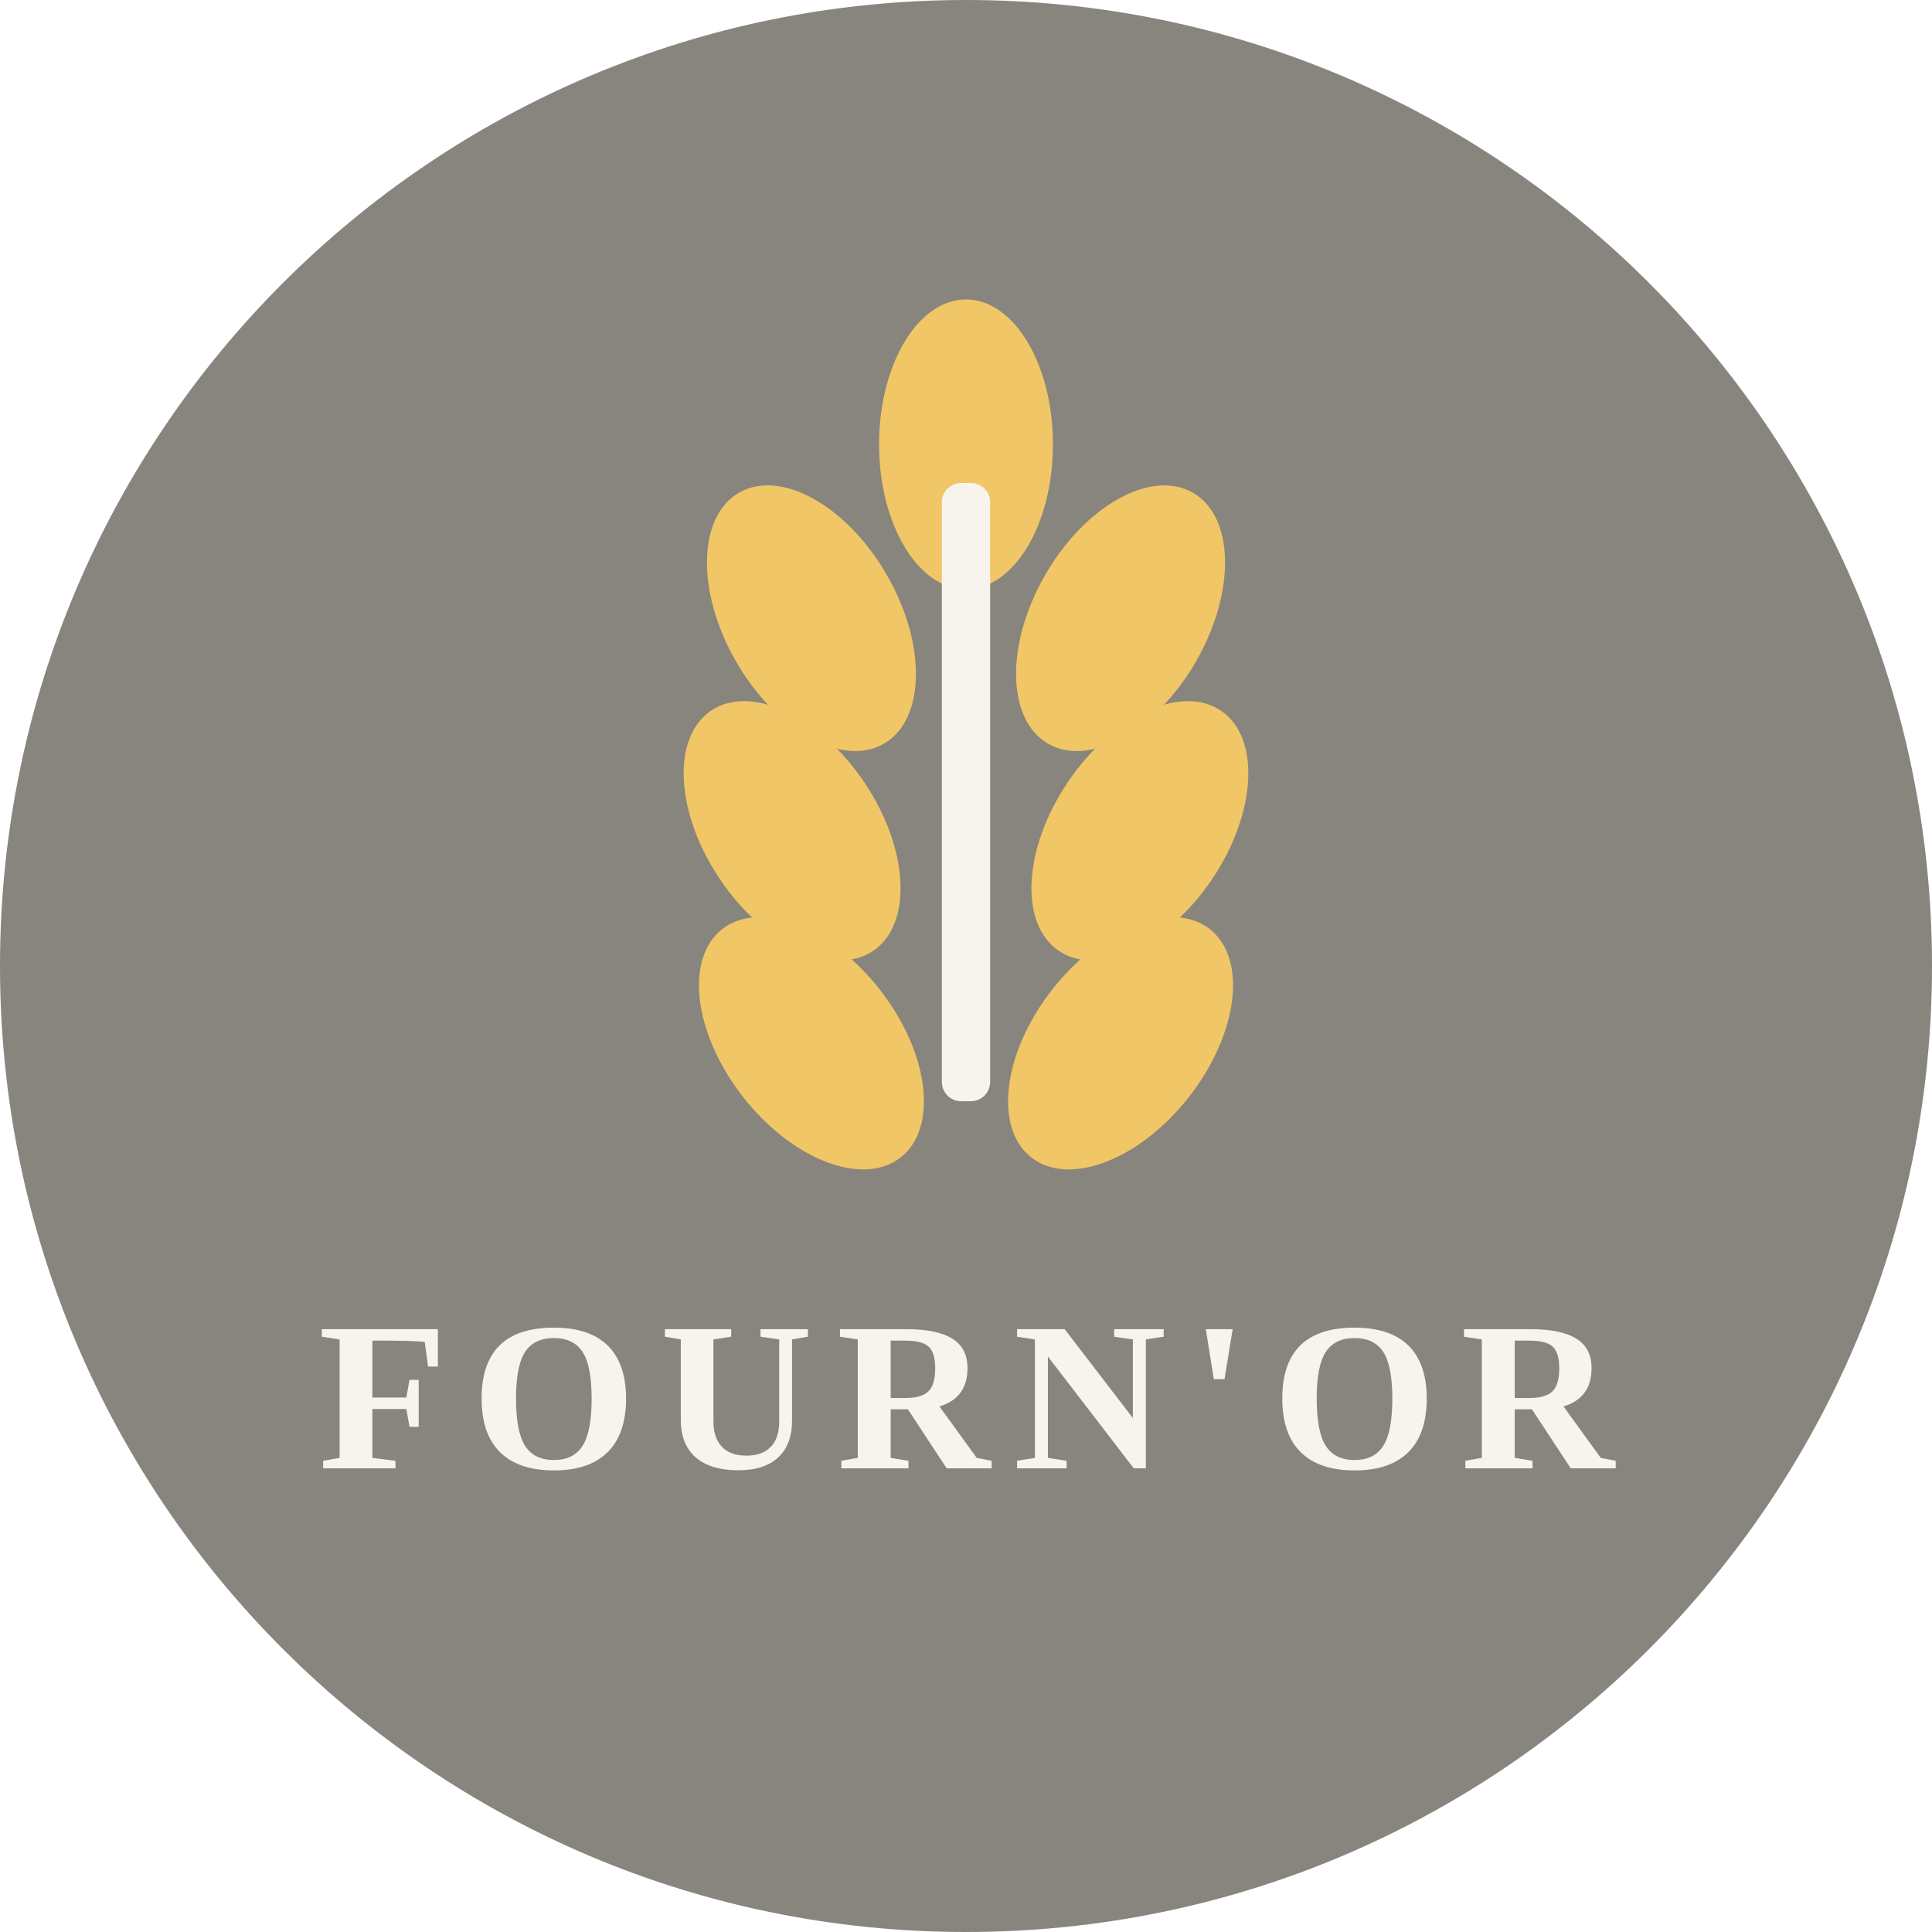
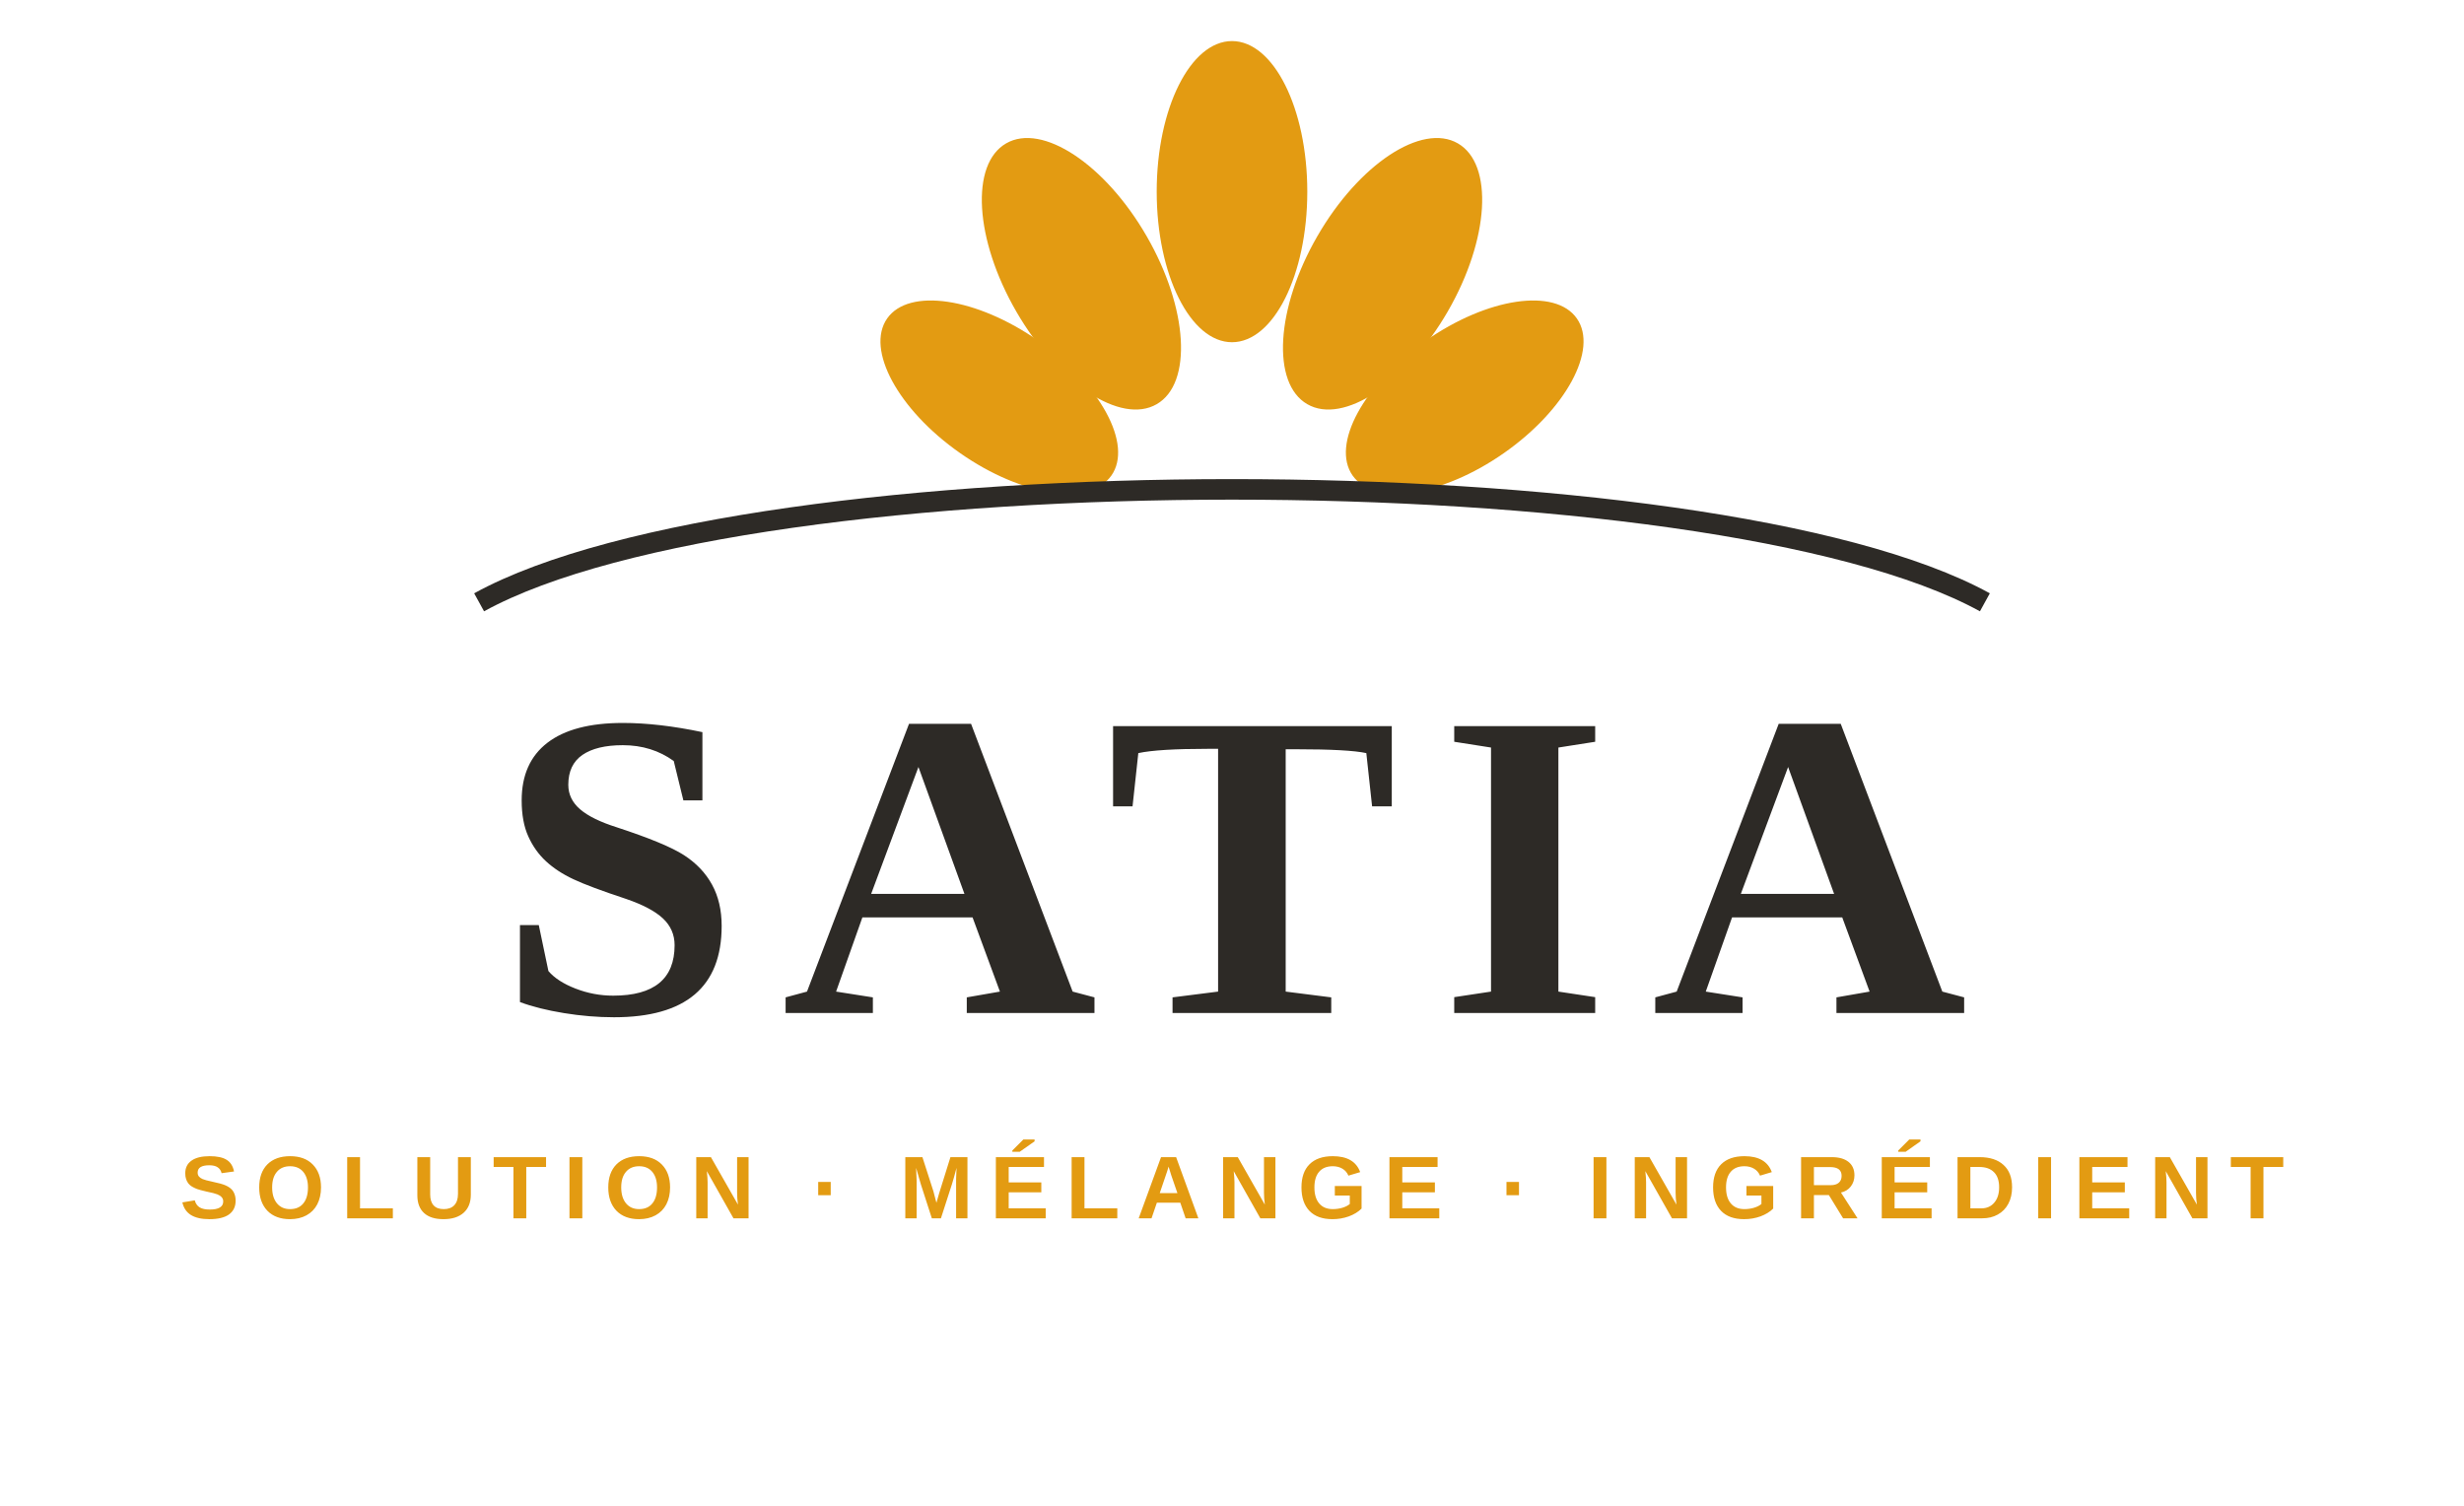
- <svg xmlns="http://www.w3.org/2000/svg" viewBox="0 0 200 200" role="img" aria-label="Fourn'Or">
-   <circle cx="100" cy="100" r="100" fill="#88857E" />
-   <g fill="#F0C667">
-     <ellipse cx="100" cy="46" rx="9" ry="15" />
-     <ellipse cx="84" cy="64" rx="9" ry="15" transform="rotate(-30 84 64)" />
-     <ellipse cx="116" cy="64" rx="9" ry="15" transform="rotate(30 116 64)" />
-     <ellipse cx="82" cy="86" rx="9" ry="15" transform="rotate(-34 82 86)" />
-     <ellipse cx="118" cy="86" rx="9" ry="15" transform="rotate(34 118 86)" />
-     <ellipse cx="84" cy="108" rx="9" ry="15" transform="rotate(-38 84 108)" />
-     <ellipse cx="116" cy="108" rx="9" ry="15" transform="rotate(38 116 108)" />
+ <svg xmlns="http://www.w3.org/2000/svg" viewBox="0 0 360 220" role="img" aria-label="SATIA">
+   <g fill="#e39b12">
+     <ellipse cx="180" cy="28" rx="11" ry="22" />
+     <ellipse cx="158" cy="40" rx="11" ry="22" transform="rotate(-30 158 40)" />
+     <ellipse cx="202" cy="40" rx="11" ry="22" transform="rotate(30 202 40)" />
+     <ellipse cx="146" cy="58" rx="10" ry="20" transform="rotate(-55 146 58)" />
+     <ellipse cx="214" cy="58" rx="10" ry="20" transform="rotate(55 214 58)" />
  </g>
-   <rect x="97.5" y="50" width="5" height="64" rx="2" fill="#F7F4ED" />
-   <text x="100" y="152" text-anchor="middle" fill="#F7F4ED" font-family="Georgia, 'Times New Roman', serif" font-size="22" font-weight="700" letter-spacing="2.4">FOURN'OR</text>
+   <path d="M70 88c40-22 180-22 220 0" fill="none" stroke="#2d2a26" stroke-width="3" />
+   <text x="180" y="148" text-anchor="middle" fill="#2d2a26" font-family="Georgia, 'Times New Roman', serif" font-size="64" font-weight="700" letter-spacing="6">SATIA</text>
+   <text x="180" y="178" text-anchor="middle" fill="#e39b12" font-family="Arial, sans-serif" font-size="13" font-weight="700" letter-spacing="2.4">SOLUTION · MÉLANGE · INGRÉDIENT</text>
</svg>
